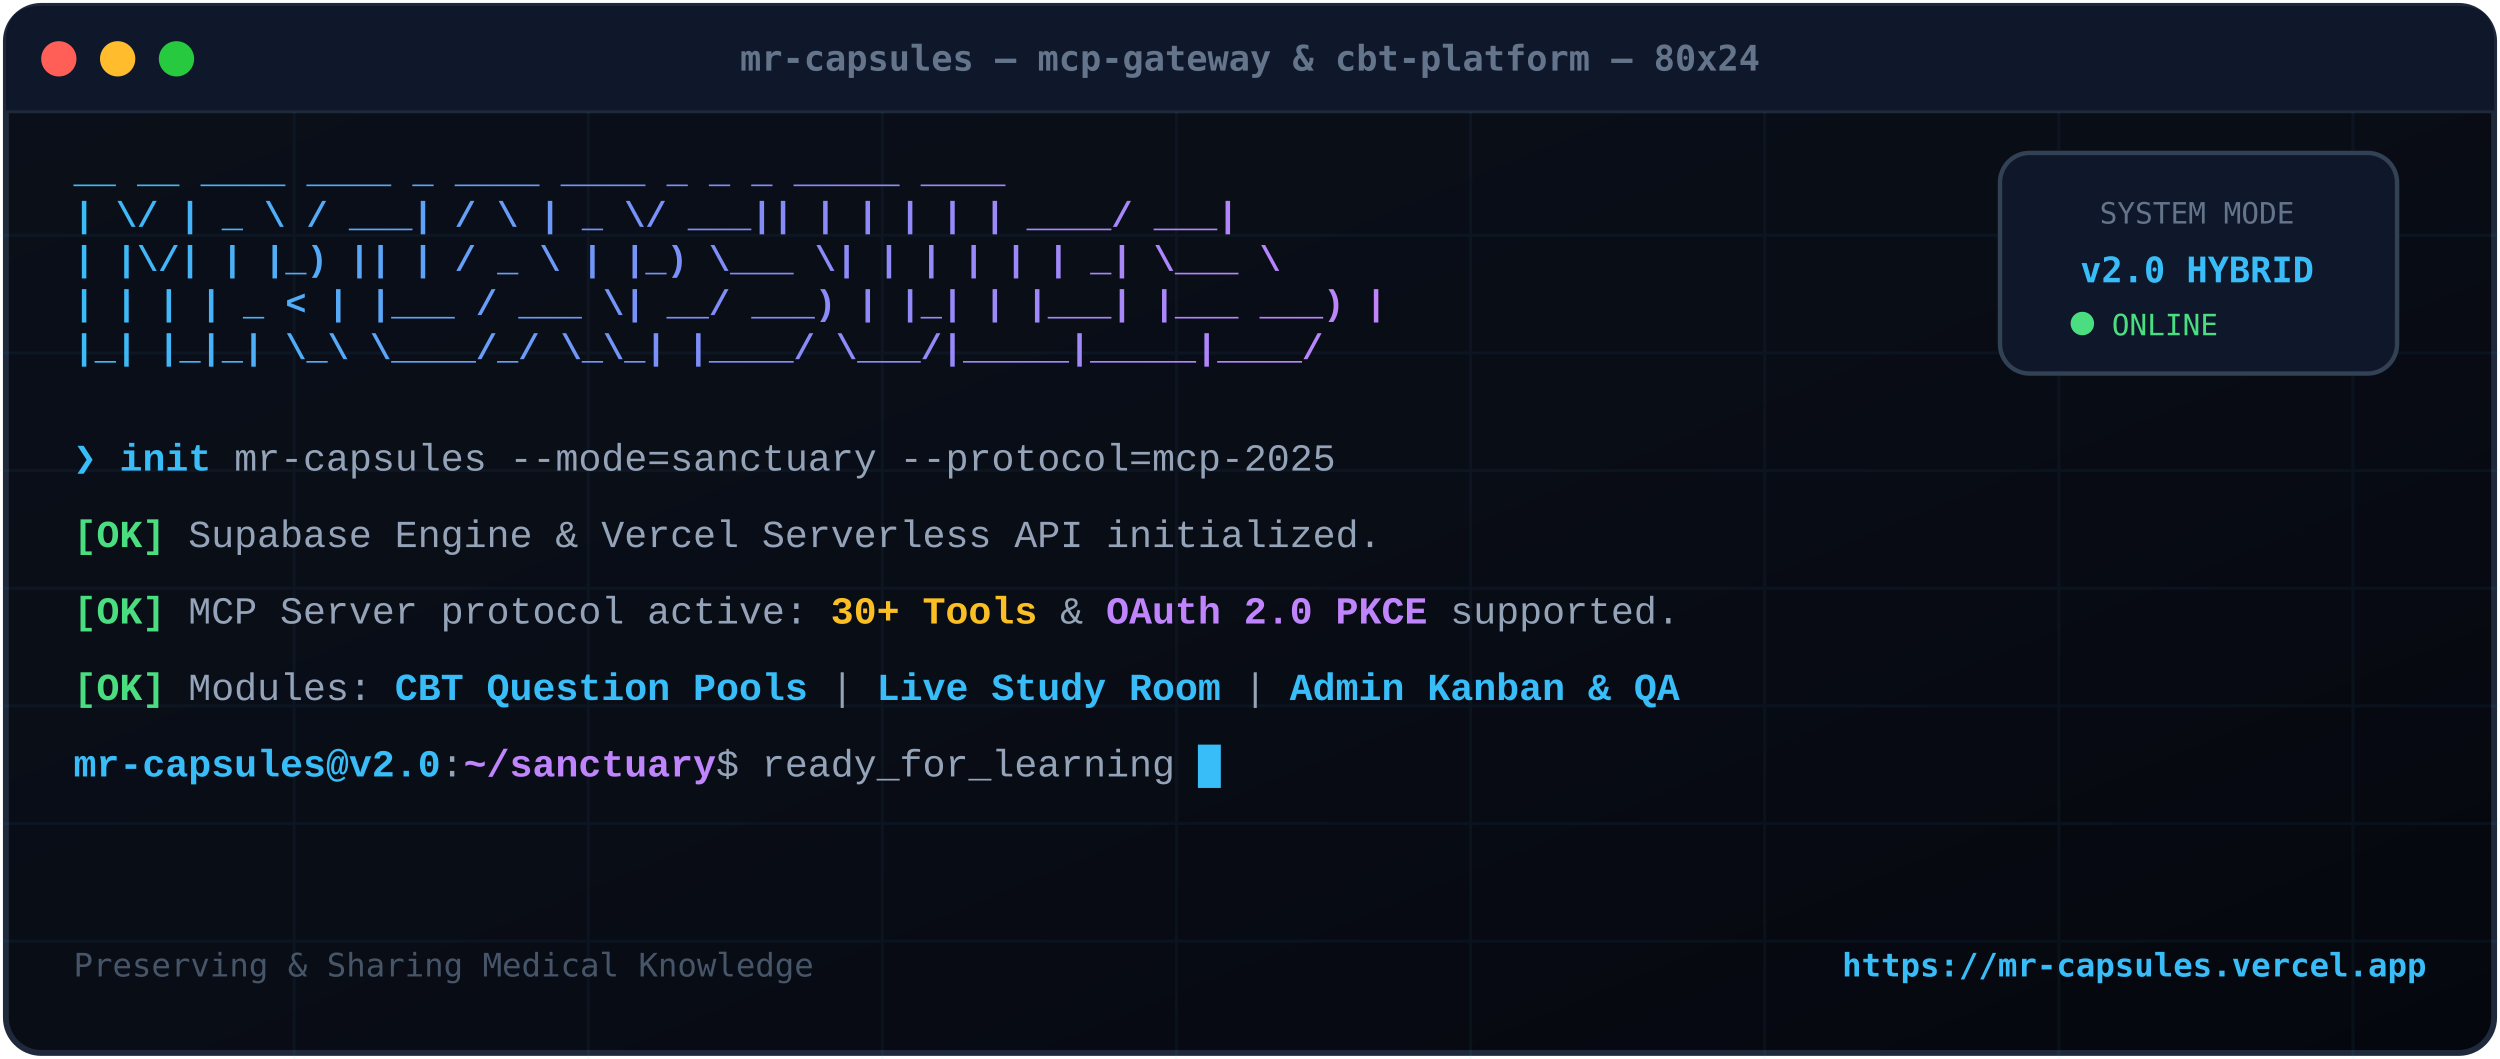
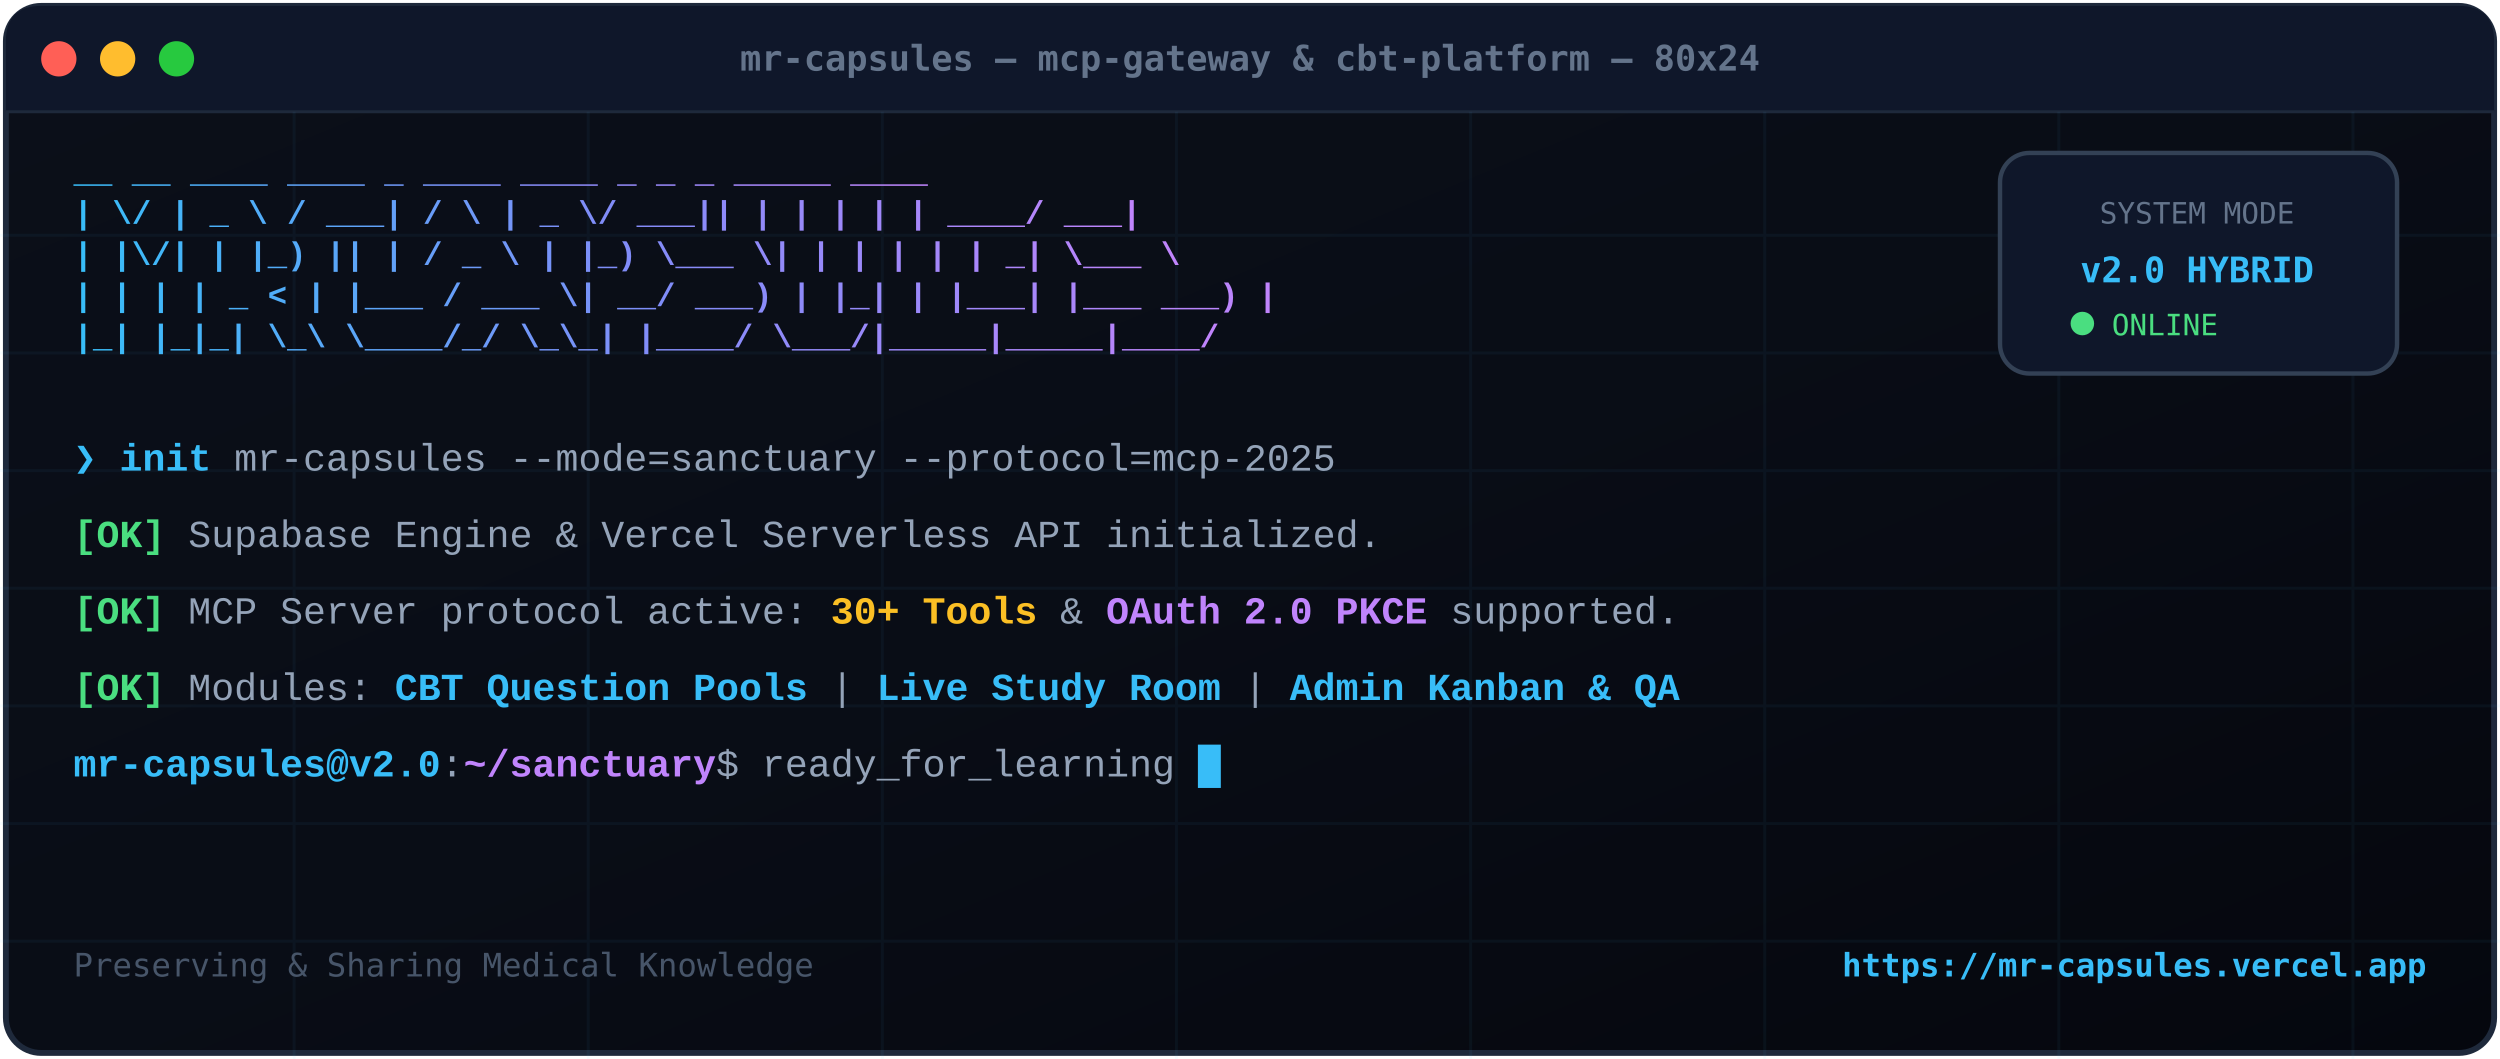
<svg xmlns="http://www.w3.org/2000/svg" viewBox="0 0 850 360" width="100%" height="100%">
  <defs>
    <linearGradient id="bg-grad" x1="0%" y1="0%" x2="100%" y2="100%">
      <stop offset="0%" stop-color="#0b0f19" />
      <stop offset="50%" stop-color="#090d16" />
      <stop offset="100%" stop-color="#05070e" />
    </linearGradient>
    <linearGradient id="ascii-grad" x1="0%" y1="0%" x2="100%" y2="0%">
      <stop offset="0%" stop-color="#38bdf8">
        <animate attributeName="stop-color" values="#38bdf8; #818cf8; #c084fc; #38bdf8" dur="8s" repeatCount="indefinite" />
      </stop>
      <stop offset="50%" stop-color="#818cf8">
        <animate attributeName="stop-color" values="#818cf8; #c084fc; #38bdf8; #818cf8" dur="8s" repeatCount="indefinite" />
      </stop>
      <stop offset="100%" stop-color="#c084fc">
        <animate attributeName="stop-color" values="#c084fc; #38bdf8; #818cf8; #c084fc" dur="8s" repeatCount="indefinite" />
      </stop>
    </linearGradient>
  </defs>
  <style>
    @keyframes blink {
      0%, 49% { opacity: 1; }
      50%, 100% { opacity: 0; }
    }
    @keyframes fadeLine1 {
      0%, 10% { opacity: 0; }
      20%, 100% { opacity: 1; }
    }
    @keyframes fadeLine2 {
      0%, 30% { opacity: 0; }
      40%, 100% { opacity: 1; }
    }
    @keyframes fadeLine3 {
      0%, 50% { opacity: 0; }
      60%, 100% { opacity: 1; }
    }
    @keyframes fadeLine4 {
      0%, 70% { opacity: 0; }
      80%, 100% { opacity: 1; }
    }
-     .ascii-art {
-       font-family: 'Courier New', Courier, 'Cascadia Code', 'Fira Code', monospace;
-       font-size: 12px;
+     .ascii-art text {
+       font-family: ui-monospace, SFMono-Regular, SF Mono, Menlo, Consolas, 'Liberation Mono', 'Courier New', monospace;
+       font-size: 11px;
      font-weight: bold;
      fill: url(#ascii-grad);
-       letter-spacing: 0px;
+       white-space: pre;
    }
    .term-text {
-       font-family: 'Courier New', Courier, 'Cascadia Code', 'Fira Code', monospace;
+       font-family: ui-monospace, SFMono-Regular, SF Mono, Menlo, Consolas, 'Liberation Mono', 'Courier New', monospace;
      font-size: 13px;
      fill: #94a3b8;
    }
    .term-highlight {
      fill: #38bdf8;
      font-weight: bold;
    }
    .term-success {
      fill: #4ade80;
      font-weight: bold;
    }
    .term-warn {
      fill: #fbbf24;
      font-weight: bold;
    }
    .term-accent {
      fill: #c084fc;
      font-weight: bold;
    }
    .cursor {
      fill: #38bdf8;
      animation: blink 1s infinite;
    }
    .line-1 { animation: fadeLine1 7s infinite alternate; }
    .line-2 { animation: fadeLine2 7s infinite alternate; }
    .line-3 { animation: fadeLine3 7s infinite alternate; }
    .line-4 { animation: fadeLine4 7s infinite alternate; }
  </style>
  <rect x="2" y="2" width="846" height="356" rx="12" fill="url(#bg-grad)" stroke="#1e293b" stroke-width="2" />
  <path d="M 2 14 Q 2 2 14 2 L 836 2 Q 848 2 848 14 L 848 38 L 2 38 Z" fill="#0f172a" />
  <circle cx="20" cy="20" r="6" fill="#ff5f56" />
  <circle cx="40" cy="20" r="6" fill="#ffbd2e" />
  <circle cx="60" cy="20" r="6" fill="#27c93f" />
  <text x="425" y="24" text-anchor="middle" font-family="monospace" font-size="12" fill="#64748b" font-weight="bold">mr-capsules — mcp-gateway &amp; cbt-platform — 80x24</text>
  <line x1="2" y1="38" x2="848" y2="38" stroke="#1e293b" stroke-width="1" />
  <g opacity="0.05">
    <path d="M0 80 H850 M0 120 H850 M0 160 H850 M0 200 H850 M0 240 H850 M0 280 H850 M0 320 H850" stroke="#38bdf8" stroke-width="1" />
    <path d="M100 38 V360 M200 38 V360 M300 38 V360 M400 38 V360 M500 38 V360 M600 38 V360 M700 38 V360 M800 38 V360" stroke="#38bdf8" stroke-width="1" />
  </g>
-   <g transform="translate(25, 50)">
-     <text class="ascii-art">
-       <tspan x="0" y="12">  __  __ ____    ____    _    ____  ____  _   _ _     _____ ____  </tspan>
-       <tspan x="0" y="27"> |  \/  |  _ \  / ___|  / \  |  _ \/ ___|| | | | |   | ____/ ___| </tspan>
-       <tspan x="0" y="42"> | |\/| | |_) || |     / _ \ | |_) \___ \| | | | |   |  _| \___ \ </tspan>
-       <tspan x="0" y="57"> | |  | |  _ &lt; | |___ / ___ \|  __/ ___) | |_| | |___| |___ ___) |</tspan>
-       <tspan x="0" y="72"> |_|  |_|_| \_\ \____/_/   \_\_|   |____/ \___/|_____|_____|____/ </tspan>
-     </text>
+   <g class="ascii-art">
+     <text x="25" y="62">  __  __ ____    ____    _    ____  ____  _   _ _     _____ ____  </text>
+     <text x="25" y="76"> |  \/  |  _ \  / ___|  / \  |  _ \/ ___|| | | | |   | ____/ ___| </text>
+     <text x="25" y="90"> | |\/| | |_) || |     / _ \ | |_) \___ \| | | | |   |  _| \___ \ </text>
+     <text x="25" y="104"> | |  | |  _ &lt; | |___ / ___ \|  __/ ___) | |_| | |___| |___ ___) |</text>
+     <text x="25" y="118"> |_|  |_|_| \_\ \____/_/   \_\_|   |____/ \___/|_____|_____|____/ </text>
  </g>
  <g transform="translate(680, 52)">
    <rect x="0" y="0" width="135" height="75" rx="10" fill="#0f172a" stroke="#334155" stroke-width="1.5" />
    <text x="67" y="24" text-anchor="middle" font-family="monospace" font-size="10" fill="#64748b">SYSTEM MODE</text>
    <text x="67" y="44" text-anchor="middle" font-family="monospace" font-size="12" fill="#38bdf8" font-weight="bold">v2.0 HYBRID</text>
    <circle cx="28" cy="58" r="4" fill="#4ade80">
      <animate attributeName="opacity" values="1;0.2;1" dur="2s" repeatCount="indefinite" />
    </circle>
    <text x="38" y="62" font-family="monospace" font-size="10" fill="#4ade80">ONLINE</text>
  </g>
  <g transform="translate(25, 160)" class="term-text">
    <g class="line-1">
      <text x="0" y="0">
        <tspan class="term-highlight">❯ init</tspan> mr-capsules --mode=sanctuary --protocol=mcp-2025
      </text>
    </g>
    <g class="line-2">
      <text x="0" y="26">
        <tspan class="term-success">[OK]</tspan> Supabase Engine &amp; Vercel Serverless API initialized.
      </text>
    </g>
    <g class="line-3">
      <text x="0" y="52">
        <tspan class="term-success">[OK]</tspan> MCP Server protocol active: <tspan class="term-warn">30+ Tools</tspan> &amp; <tspan class="term-accent">OAuth 2.0 PKCE</tspan> supported.
      </text>
    </g>
    <g class="line-4">
      <text x="0" y="78">
        <tspan class="term-success">[OK]</tspan> Modules: <tspan class="term-highlight">CBT Question Pools</tspan> | <tspan class="term-highlight">Live Study Room</tspan> | <tspan class="term-highlight">Admin Kanban &amp; QA</tspan>
      </text>
    </g>
    <g transform="translate(0, 104)">
      <text x="0" y="0">
        <tspan class="term-highlight">mr-capsules@v2.0</tspan>:<tspan class="term-accent">~/sanctuary</tspan>$ ready_for_learning <tspan class="cursor">█</tspan>
      </text>
    </g>
  </g>
  <g transform="translate(25, 332)" font-family="monospace" font-size="11">
    <text x="0" y="0" fill="#475569">Preserving &amp; Sharing Medical Knowledge</text>
    <text x="800" y="0" text-anchor="end" fill="#38bdf8" font-weight="bold">https://mr-capsules.vercel.app</text>
  </g>
</svg>
